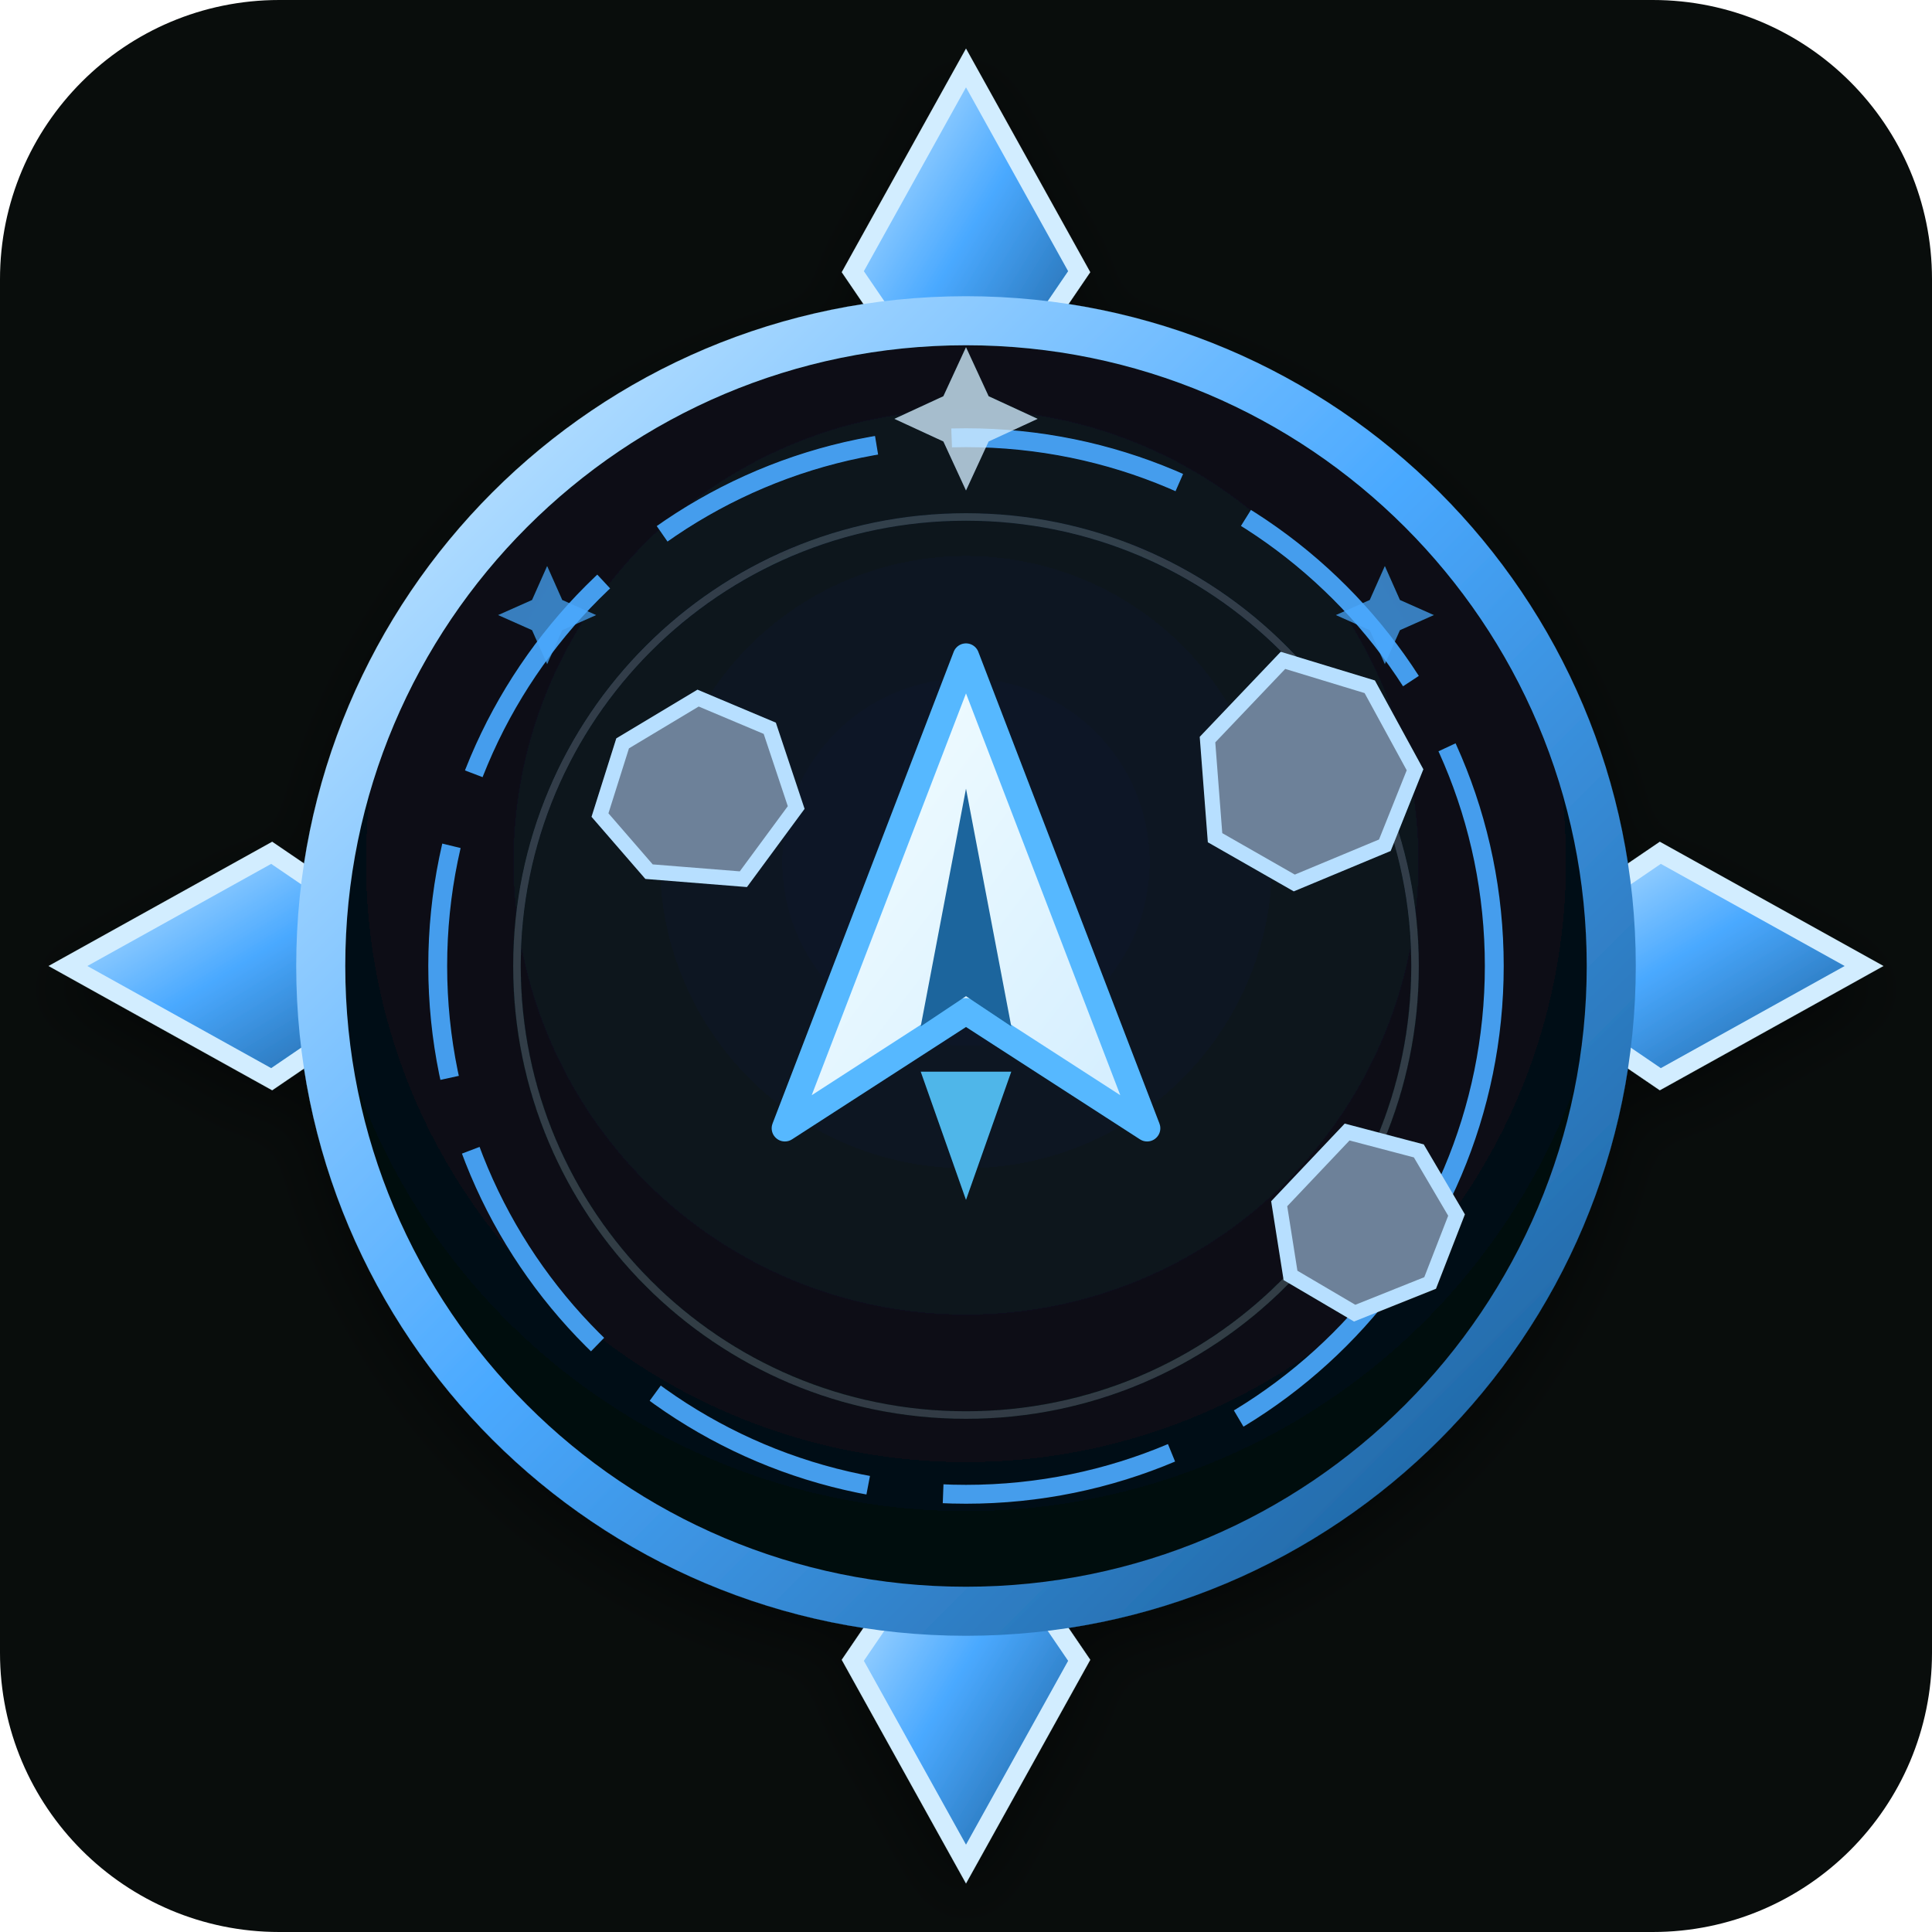
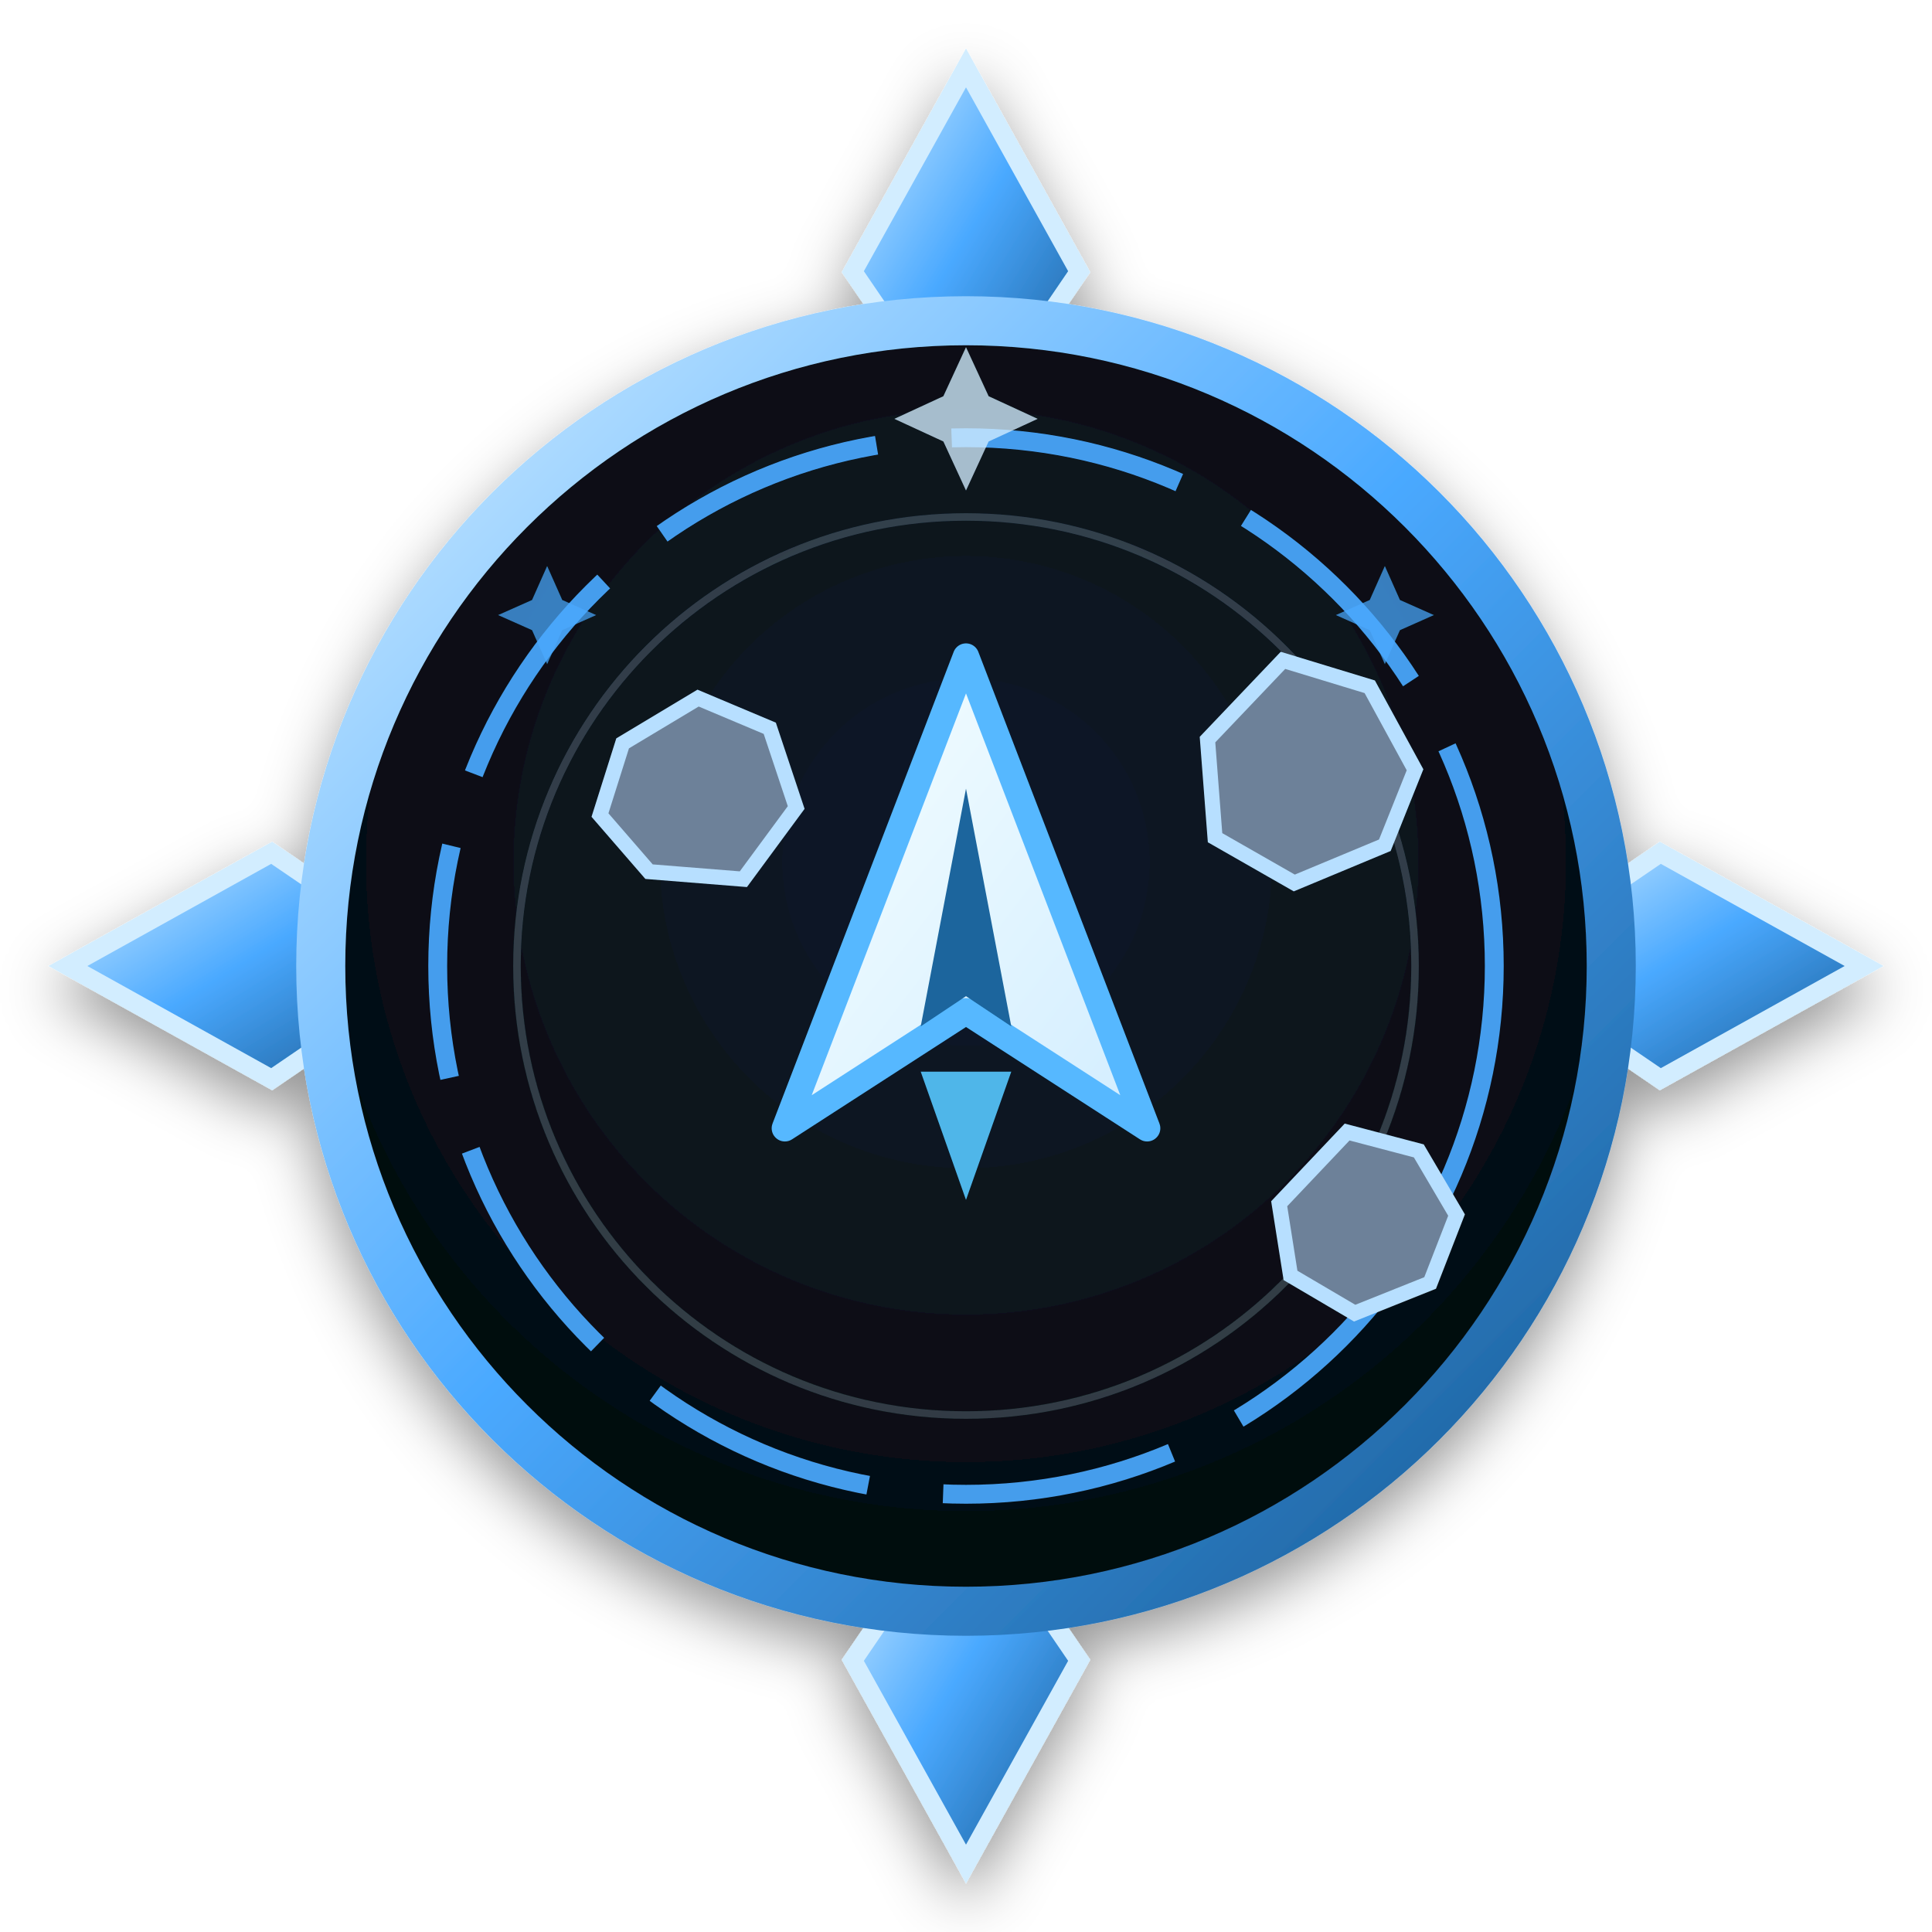
<svg xmlns="http://www.w3.org/2000/svg" viewBox="0 0 512 512">
  <defs>
    <radialGradient id="bg" cx="50%" cy="42%" r="66%">
      <stop stop-color="#0a1b2c" />
      <stop offset="1" stop-color="#050909" />
    </radialGradient>
    <linearGradient id="a" x1="0" y1="0" x2="1" y2="1">
      <stop stop-color="#d2edff" />
      <stop offset=".48" stop-color="#4aa9ff" />
      <stop offset="1" stop-color="#15568e" />
    </linearGradient>
    <linearGradient id="m" x1="0" y1="0" x2="1" y2="1">
      <stop stop-color="#f7ffff" />
      <stop offset="1" stop-color="#d2edff" />
    </linearGradient>
    <filter id="sh" x="-30%" y="-30%" width="160%" height="160%">
      <feGaussianBlur in="SourceAlpha" stdDeviation="8" />
      <feOffset dy="6" />
      <feComponentTransfer>
        <feFuncA type="linear" slope=".42" />
      </feComponentTransfer>
      <feMerge>
        <feMergeNode />
        <feMergeNode in="SourceGraphic" />
      </feMerge>
    </filter>
  </defs>
-   <rect width="512" height="512" rx="74" fill="#090d0c" />
  <g filter="url(#sh)">
    <path d="M256 18 286 72 256 116 226 72Z" fill="url(#a)" stroke="#d2edff" stroke-width="5" />
    <path d="M494 256 440 286 396 256 440 226Z" fill="url(#a)" stroke="#d2edff" stroke-width="5" />
    <path d="M256 494 226 440 256 396 286 440Z" fill="url(#a)" stroke="#d2edff" stroke-width="5" />
    <path d="M18 256 72 226 116 256 72 286Z" fill="url(#a)" stroke="#d2edff" stroke-width="5" />
    <circle cx="256" cy="256" r="171" fill="url(#bg)" stroke="url(#a)" stroke-width="13" />
    <circle cx="256" cy="256" r="140" fill="none" stroke="#4aa9ff" stroke-width="5" stroke-dasharray="62 20" opacity=".92" />
    <circle cx="256" cy="256" r="119" fill="none" stroke="#d2edff" stroke-width="2" opacity=".2" />
    <path d="m256 92 6 13 13 6-13 6-6 13-6-13-13-6 13-6Z" fill="#d2edff" opacity=".78" />
    <path d="m145 150 4 9 9 4-9 4-4 9-4-9-9-4 9-4Z" fill="#4aa9ff" opacity=".72" />
    <path d="m367 150 4 9 9 4-9 4-4 9-4-9-9-4 9-4Z" fill="#4aa9ff" opacity=".72" />
    <path d="m256 174 48 125-48-31-48 31Z" fill="url(#m)" stroke="#57b8ff" stroke-width="7" stroke-linejoin="round" />
    <path d="m256 209 12 63-12-8-12 8Z" fill="#1a659d" />
    <g fill="#6d8199" stroke="#b7dfff" stroke-width="4">
      <path d="m165 197 20-12 19 8 7 21-14 19-25-2-13-15Z" />
      <path d="m340 175 23 7 12 22-8 20-24 10-21-12-2-26Z" />
      <path d="m357 300 19 5 10 17-7 18-20 8-17-10-3-19Z" />
    </g>
    <path d="m244 284 12 34 12-34" fill="#58c8ff" opacity=".9" />
  </g>
</svg>
